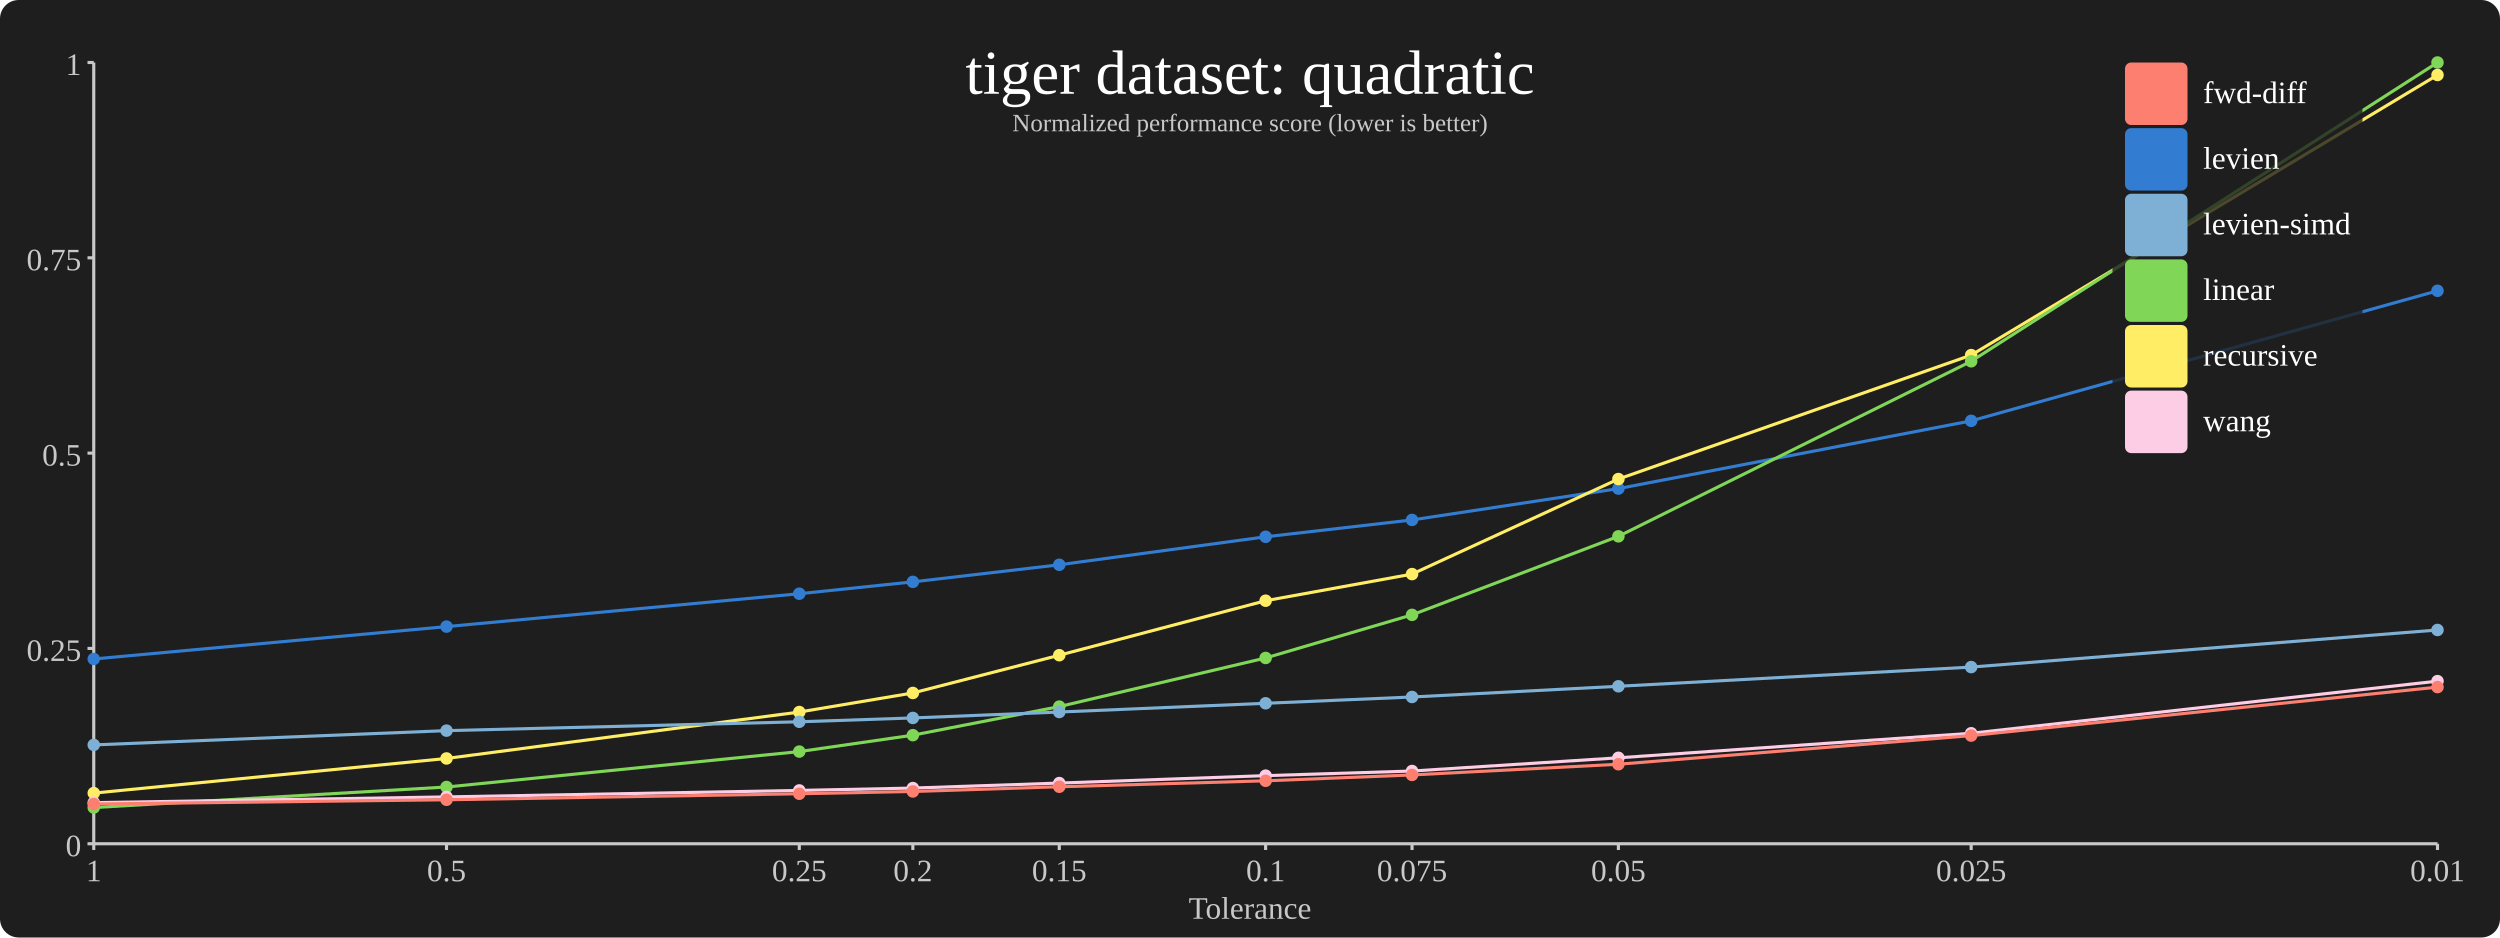
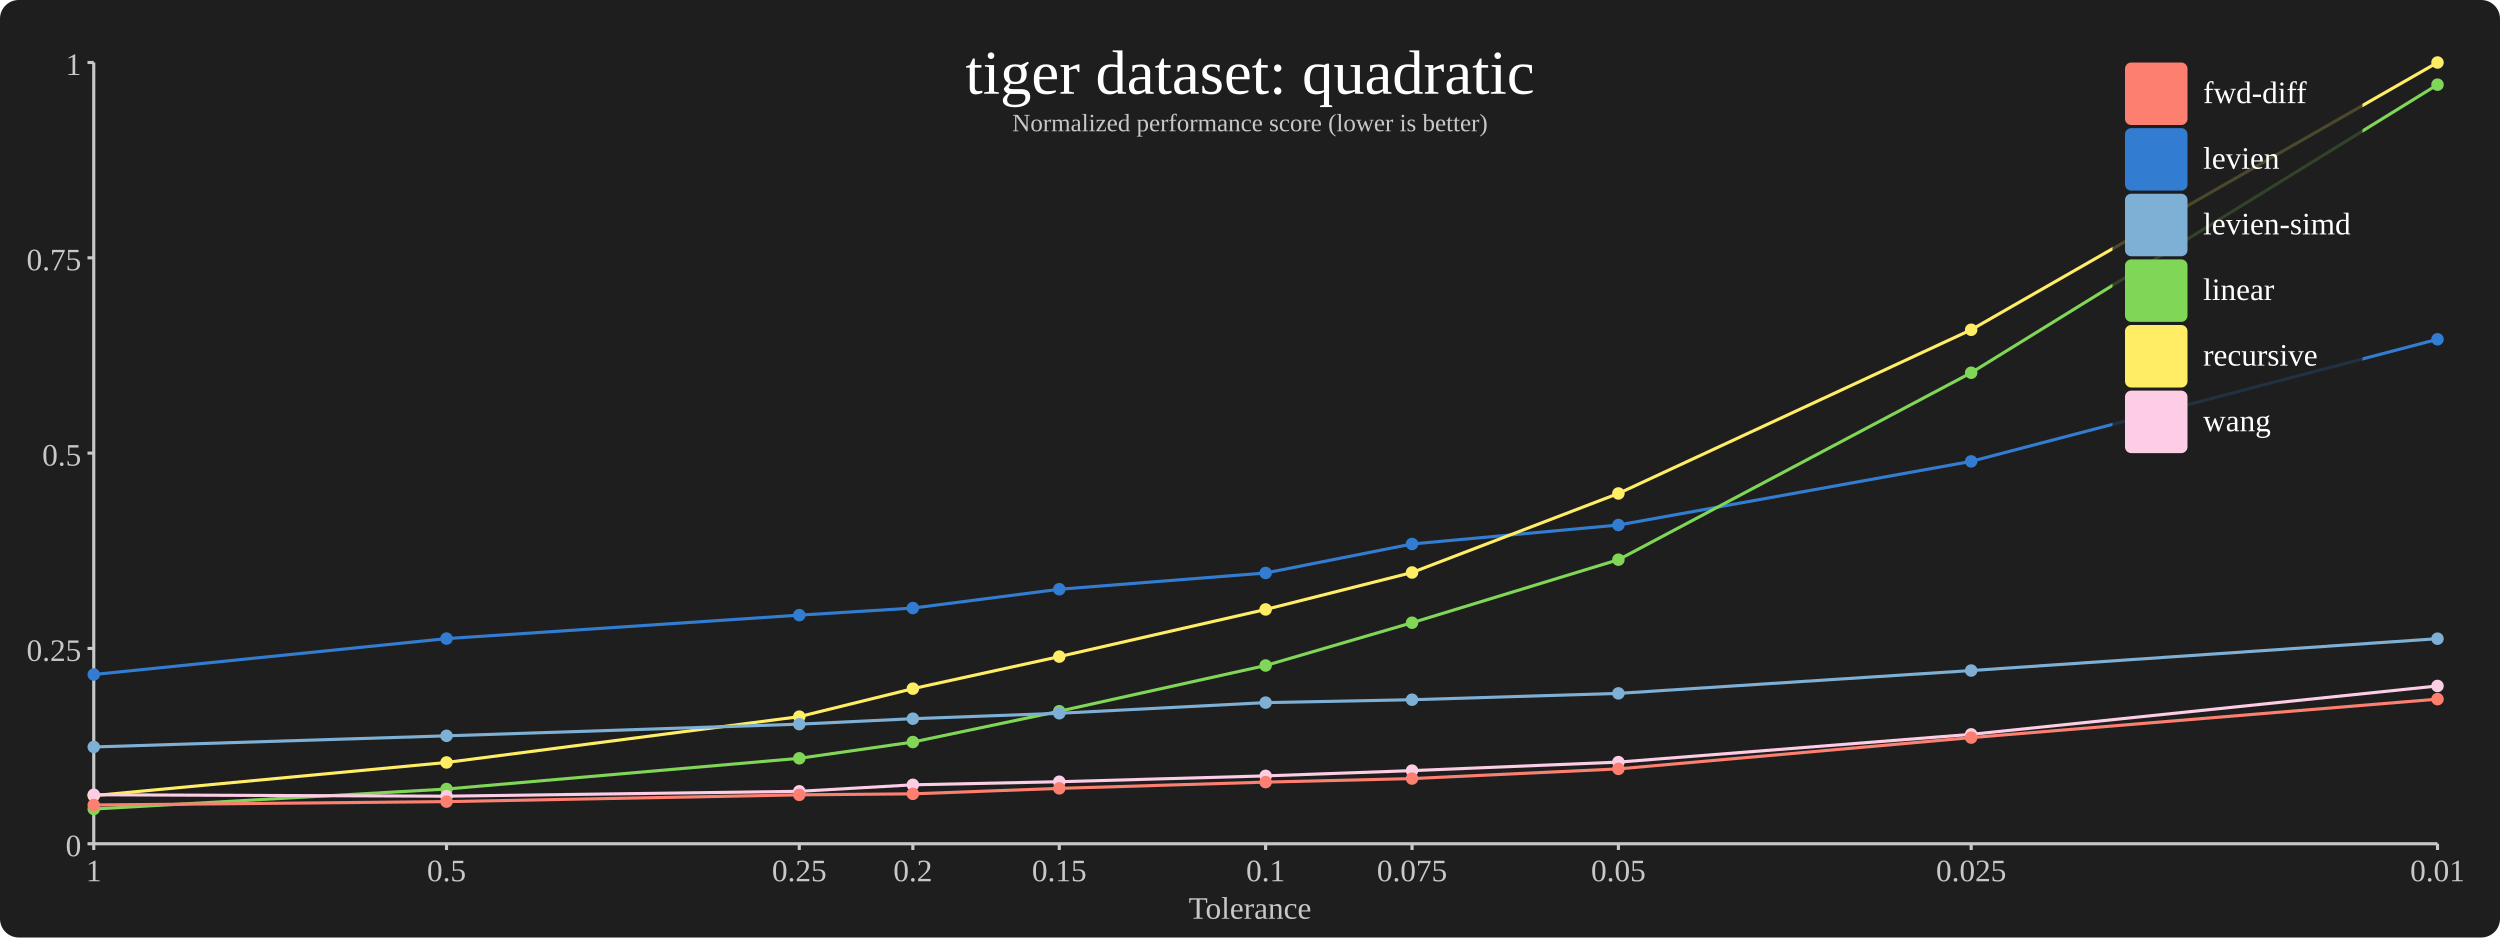
<svg xmlns="http://www.w3.org/2000/svg" viewBox="0 0 800 300">
  <rect x="0" y="0" width="800" height="300" ry="6" style="fill:rgb(30,30,30);stroke:none;fill-opacity:1;stroke-opacity:1;" />
  <path d="M 30 20 L 30 270" style="stroke:rgb(200,200,200);stroke-width:1" />
  <path d="M 30 270 L 780 270" style="stroke:rgb(200,200,200);stroke-width:1" />
  <path d="M 780 270 L 780 272" style="stroke:rgb(200,200,200);stroke-width:1" />
  <text x="780" y="282" style="font-size:10px;fill:rgb(200,200,200);text-anchor:middle;text-align:center;"> 0.01 </text>
  <path d="M 630.772 270 L 630.772 272" style="stroke:rgb(200,200,200);stroke-width:1" />
  <text x="630.772" y="282" style="font-size:10px;fill:rgb(200,200,200);text-anchor:middle;text-align:center;"> 0.025 </text>
  <path d="M 517.886 270 L 517.886 272" style="stroke:rgb(200,200,200);stroke-width:1" />
  <text x="517.886" y="282" style="font-size:10px;fill:rgb(200,200,200);text-anchor:middle;text-align:center;"> 0.05 </text>
  <path d="M 451.852 270 L 451.852 272" style="stroke:rgb(200,200,200);stroke-width:1" />
  <text x="451.852" y="282" style="font-size:10px;fill:rgb(200,200,200);text-anchor:middle;text-align:center;"> 0.075 </text>
  <path d="M 405 270 L 405 272" style="stroke:rgb(200,200,200);stroke-width:1" />
  <text x="405" y="282" style="font-size:10px;fill:rgb(200,200,200);text-anchor:middle;text-align:center;"> 0.1 </text>
  <path d="M 338.966 270 L 338.966 272" style="stroke:rgb(200,200,200);stroke-width:1" />
  <text x="338.966" y="282" style="font-size:10px;fill:rgb(200,200,200);text-anchor:middle;text-align:center;"> 0.15 </text>
  <path d="M 292.114 270 L 292.114 272" style="stroke:rgb(200,200,200);stroke-width:1" />
  <text x="292.114" y="282" style="font-size:10px;fill:rgb(200,200,200);text-anchor:middle;text-align:center;"> 0.2 </text>
  <path d="M 255.773 270 L 255.773 272" style="stroke:rgb(200,200,200);stroke-width:1" />
  <text x="255.773" y="282" style="font-size:10px;fill:rgb(200,200,200);text-anchor:middle;text-align:center;"> 0.25 </text>
  <path d="M 142.886 270 L 142.886 272" style="stroke:rgb(200,200,200);stroke-width:1" />
  <text x="142.886" y="282" style="font-size:10px;fill:rgb(200,200,200);text-anchor:middle;text-align:center;"> 0.5 </text>
  <path d="M 30 270 L 30 272" style="stroke:rgb(200,200,200);stroke-width:1" />
  <text x="30" y="282" style="font-size:10px;fill:rgb(200,200,200);text-anchor:middle;text-align:center;"> 1 </text>
  <path d="M 28 270 L 30 270" style="stroke:rgb(200,200,200);stroke-width:1" />
  <text x="26" y="274" style="font-size:10px;fill:rgb(200,200,200);text-anchor:end;text-align:right;"> 0 </text>
  <path d="M 28 207.5 L 30 207.5" style="stroke:rgb(200,200,200);stroke-width:1" />
  <text x="26" y="211.5" style="font-size:10px;fill:rgb(200,200,200);text-anchor:end;text-align:right;"> 0.25 </text>
  <path d="M 28 145 L 30 145" style="stroke:rgb(200,200,200);stroke-width:1" />
  <text x="26" y="149" style="font-size:10px;fill:rgb(200,200,200);text-anchor:end;text-align:right;"> 0.5 </text>
  <path d="M 28 82.5 L 30 82.5" style="stroke:rgb(200,200,200);stroke-width:1" />
  <text x="26" y="86.5" style="font-size:10px;fill:rgb(200,200,200);text-anchor:end;text-align:right;"> 0.75 </text>
  <path d="M 28 20 L 30 20" style="stroke:rgb(200,200,200);stroke-width:1" />
  <text x="26" y="24" style="font-size:10px;fill:rgb(200,200,200);text-anchor:end;text-align:right;"> 1 </text>
  <text x="400" y="294" style="font-size:10px;fill:rgb(200,200,200);text-anchor:middle;text-align:center;"> Tolerance </text>
-   <circle cx="780" cy="93.055" r="2" style="fill:rgb(50,125,209);stroke:none;fill-opacity:1;stroke-opacity:1;" />
-   <path d="M 780 93.055 L 630.772 134.675" style="stroke:rgb(50,125,209);stroke-width:1" />
-   <circle cx="630.772" cy="134.675" r="2" style="fill:rgb(50,125,209);stroke:none;fill-opacity:1;stroke-opacity:1;" />
-   <path d="M 630.772 134.675 L 517.886 156.353" style="stroke:rgb(50,125,209);stroke-width:1" />
-   <circle cx="517.886" cy="156.353" r="2" style="fill:rgb(50,125,209);stroke:none;fill-opacity:1;stroke-opacity:1;" />
-   <path d="M 517.886 156.353 L 451.852 166.377" style="stroke:rgb(50,125,209);stroke-width:1" />
-   <circle cx="451.852" cy="166.377" r="2" style="fill:rgb(50,125,209);stroke:none;fill-opacity:1;stroke-opacity:1;" />
-   <path d="M 451.852 166.377 L 405 171.77" style="stroke:rgb(50,125,209);stroke-width:1" />
-   <circle cx="405" cy="171.77" r="2" style="fill:rgb(50,125,209);stroke:none;fill-opacity:1;stroke-opacity:1;" />
-   <path d="M 405 171.77 L 338.966 180.728" style="stroke:rgb(50,125,209);stroke-width:1" />
-   <circle cx="338.966" cy="180.728" r="2" style="fill:rgb(50,125,209);stroke:none;fill-opacity:1;stroke-opacity:1;" />
-   <path d="M 338.966 180.728 L 292.114 186.195" style="stroke:rgb(50,125,209);stroke-width:1" />
-   <circle cx="292.114" cy="186.195" r="2" style="fill:rgb(50,125,209);stroke:none;fill-opacity:1;stroke-opacity:1;" />
-   <path d="M 292.114 186.195 L 255.773 189.99" style="stroke:rgb(50,125,209);stroke-width:1" />
-   <circle cx="255.773" cy="189.99" r="2" style="fill:rgb(50,125,209);stroke:none;fill-opacity:1;stroke-opacity:1;" />
-   <path d="M 255.773 189.99 L 142.886 200.51" style="stroke:rgb(50,125,209);stroke-width:1" />
-   <circle cx="142.886" cy="200.51" r="2" style="fill:rgb(50,125,209);stroke:none;fill-opacity:1;stroke-opacity:1;" />
-   <path d="M 142.886 200.51 L 30 210.868" style="stroke:rgb(50,125,209);stroke-width:1" />
-   <circle cx="30" cy="210.868" r="2" style="fill:rgb(50,125,209);stroke:none;fill-opacity:1;stroke-opacity:1;" />
-   <circle cx="780" cy="23.995" r="2" style="fill:rgb(255,238,101);stroke:none;fill-opacity:1;stroke-opacity:1;" />
-   <path d="M 780 23.995 L 630.772 113.635" style="stroke:rgb(255,238,101);stroke-width:1" />
-   <circle cx="630.772" cy="113.635" r="2" style="fill:rgb(255,238,101);stroke:none;fill-opacity:1;stroke-opacity:1;" />
-   <path d="M 630.772 113.635 L 517.886 153.298" style="stroke:rgb(255,238,101);stroke-width:1" />
-   <circle cx="517.886" cy="153.298" r="2" style="fill:rgb(255,238,101);stroke:none;fill-opacity:1;stroke-opacity:1;" />
-   <path d="M 517.886 153.298 L 451.852 183.707" style="stroke:rgb(255,238,101);stroke-width:1" />
-   <circle cx="451.852" cy="183.707" r="2" style="fill:rgb(255,238,101);stroke:none;fill-opacity:1;stroke-opacity:1;" />
-   <path d="M 451.852 183.707 L 405 192.23" style="stroke:rgb(255,238,101);stroke-width:1" />
-   <circle cx="405" cy="192.23" r="2" style="fill:rgb(255,238,101);stroke:none;fill-opacity:1;stroke-opacity:1;" />
-   <path d="M 405 192.23 L 338.966 209.667" style="stroke:rgb(255,238,101);stroke-width:1" />
-   <circle cx="338.966" cy="209.667" r="2" style="fill:rgb(255,238,101);stroke:none;fill-opacity:1;stroke-opacity:1;" />
-   <path d="M 338.966 209.667 L 292.114 221.748" style="stroke:rgb(255,238,101);stroke-width:1" />
-   <circle cx="292.114" cy="221.748" r="2" style="fill:rgb(255,238,101);stroke:none;fill-opacity:1;stroke-opacity:1;" />
-   <path d="M 292.114 221.748 L 255.773 227.85" style="stroke:rgb(255,238,101);stroke-width:1" />
-   <circle cx="255.773" cy="227.85" r="2" style="fill:rgb(255,238,101);stroke:none;fill-opacity:1;stroke-opacity:1;" />
-   <path d="M 255.773 227.85 L 142.886 242.708" style="stroke:rgb(255,238,101);stroke-width:1" />
-   <circle cx="142.886" cy="242.708" r="2" style="fill:rgb(255,238,101);stroke:none;fill-opacity:1;stroke-opacity:1;" />
-   <path d="M 142.886 242.708 L 30 253.787" style="stroke:rgb(255,238,101);stroke-width:1" />
-   <circle cx="30" cy="253.787" r="2" style="fill:rgb(255,238,101);stroke:none;fill-opacity:1;stroke-opacity:1;" />
-   <circle cx="780" cy="20" r="2" style="fill:rgb(128,214,87);stroke:none;fill-opacity:1;stroke-opacity:1;" />
-   <path d="M 780 20 L 630.772 115.61" style="stroke:rgb(128,214,87);stroke-width:1" />
-   <circle cx="630.772" cy="115.61" r="2" style="fill:rgb(128,214,87);stroke:none;fill-opacity:1;stroke-opacity:1;" />
-   <path d="M 630.772 115.61 L 517.886 171.625" style="stroke:rgb(128,214,87);stroke-width:1" />
-   <circle cx="517.886" cy="171.625" r="2" style="fill:rgb(128,214,87);stroke:none;fill-opacity:1;stroke-opacity:1;" />
-   <path d="M 517.886 171.625 L 451.852 196.755" style="stroke:rgb(128,214,87);stroke-width:1" />
-   <circle cx="451.852" cy="196.755" r="2" style="fill:rgb(128,214,87);stroke:none;fill-opacity:1;stroke-opacity:1;" />
-   <path d="M 451.852 196.755 L 405 210.548" style="stroke:rgb(128,214,87);stroke-width:1" />
-   <circle cx="405" cy="210.548" r="2" style="fill:rgb(128,214,87);stroke:none;fill-opacity:1;stroke-opacity:1;" />
-   <path d="M 405 210.548 L 338.966 226.107" style="stroke:rgb(128,214,87);stroke-width:1" />
-   <circle cx="338.966" cy="226.107" r="2" style="fill:rgb(128,214,87);stroke:none;fill-opacity:1;stroke-opacity:1;" />
-   <path d="M 338.966 226.107 L 292.114 235.255" style="stroke:rgb(128,214,87);stroke-width:1" />
-   <circle cx="292.114" cy="235.255" r="2" style="fill:rgb(128,214,87);stroke:none;fill-opacity:1;stroke-opacity:1;" />
-   <path d="M 292.114 235.255 L 255.773 240.502" style="stroke:rgb(128,214,87);stroke-width:1" />
-   <circle cx="255.773" cy="240.502" r="2" style="fill:rgb(128,214,87);stroke:none;fill-opacity:1;stroke-opacity:1;" />
-   <path d="M 255.773 240.502 L 142.886 251.84" style="stroke:rgb(128,214,87);stroke-width:1" />
-   <circle cx="142.886" cy="251.84" r="2" style="fill:rgb(128,214,87);stroke:none;fill-opacity:1;stroke-opacity:1;" />
-   <path d="M 142.886 251.84 L 30 258.415" style="stroke:rgb(128,214,87);stroke-width:1" />
-   <circle cx="30" cy="258.415" r="2" style="fill:rgb(128,214,87);stroke:none;fill-opacity:1;stroke-opacity:1;" />
-   <circle cx="780" cy="201.593" r="2" style="fill:rgb(126,176,213);stroke:none;fill-opacity:1;stroke-opacity:1;" />
-   <path d="M 780 201.593 L 630.772 213.465" style="stroke:rgb(126,176,213);stroke-width:1" />
-   <circle cx="630.772" cy="213.465" r="2" style="fill:rgb(126,176,213);stroke:none;fill-opacity:1;stroke-opacity:1;" />
-   <path d="M 630.772 213.465 L 517.886 219.61" style="stroke:rgb(126,176,213);stroke-width:1" />
-   <circle cx="517.886" cy="219.61" r="2" style="fill:rgb(126,176,213);stroke:none;fill-opacity:1;stroke-opacity:1;" />
-   <path d="M 517.886 219.61 L 451.852 223.035" style="stroke:rgb(126,176,213);stroke-width:1" />
-   <circle cx="451.852" cy="223.035" r="2" style="fill:rgb(126,176,213);stroke:none;fill-opacity:1;stroke-opacity:1;" />
-   <path d="M 451.852 223.035 L 405 225.05" style="stroke:rgb(126,176,213);stroke-width:1" />
-   <circle cx="405" cy="225.05" r="2" style="fill:rgb(126,176,213);stroke:none;fill-opacity:1;stroke-opacity:1;" />
-   <path d="M 405 225.05 L 338.966 227.845" style="stroke:rgb(126,176,213);stroke-width:1" />
-   <circle cx="338.966" cy="227.845" r="2" style="fill:rgb(126,176,213);stroke:none;fill-opacity:1;stroke-opacity:1;" />
-   <path d="M 338.966 227.845 L 292.114 229.74" style="stroke:rgb(126,176,213);stroke-width:1" />
-   <circle cx="292.114" cy="229.74" r="2" style="fill:rgb(126,176,213);stroke:none;fill-opacity:1;stroke-opacity:1;" />
-   <path d="M 292.114 229.74 L 255.773 230.97" style="stroke:rgb(126,176,213);stroke-width:1" />
-   <circle cx="255.773" cy="230.97" r="2" style="fill:rgb(126,176,213);stroke:none;fill-opacity:1;stroke-opacity:1;" />
-   <path d="M 255.773 230.97 L 142.886 233.803" style="stroke:rgb(126,176,213);stroke-width:1" />
-   <circle cx="142.886" cy="233.803" r="2" style="fill:rgb(126,176,213);stroke:none;fill-opacity:1;stroke-opacity:1;" />
-   <path d="M 142.886 233.803 L 30 238.368" style="stroke:rgb(126,176,213);stroke-width:1" />
-   <circle cx="30" cy="238.368" r="2" style="fill:rgb(126,176,213);stroke:none;fill-opacity:1;stroke-opacity:1;" />
-   <circle cx="780" cy="217.96" r="2" style="fill:rgb(253,204,229);stroke:none;fill-opacity:1;stroke-opacity:1;" />
-   <path d="M 780 217.96 L 630.772 234.643" style="stroke:rgb(253,204,229);stroke-width:1" />
-   <circle cx="630.772" cy="234.643" r="2" style="fill:rgb(253,204,229);stroke:none;fill-opacity:1;stroke-opacity:1;" />
-   <path d="M 630.772 234.643 L 517.886 242.495" style="stroke:rgb(253,204,229);stroke-width:1" />
-   <circle cx="517.886" cy="242.495" r="2" style="fill:rgb(253,204,229);stroke:none;fill-opacity:1;stroke-opacity:1;" />
-   <path d="M 517.886 242.495 L 451.852 246.725" style="stroke:rgb(253,204,229);stroke-width:1" />
-   <circle cx="451.852" cy="246.725" r="2" style="fill:rgb(253,204,229);stroke:none;fill-opacity:1;stroke-opacity:1;" />
-   <path d="M 451.852 246.725 L 405 248.202" style="stroke:rgb(253,204,229);stroke-width:1" />
-   <circle cx="405" cy="248.202" r="2" style="fill:rgb(253,204,229);stroke:none;fill-opacity:1;stroke-opacity:1;" />
-   <path d="M 405 248.202 L 338.966 250.58" style="stroke:rgb(253,204,229);stroke-width:1" />
-   <circle cx="338.966" cy="250.58" r="2" style="fill:rgb(253,204,229);stroke:none;fill-opacity:1;stroke-opacity:1;" />
-   <path d="M 338.966 250.58 L 292.114 252.18" style="stroke:rgb(253,204,229);stroke-width:1" />
-   <circle cx="292.114" cy="252.18" r="2" style="fill:rgb(253,204,229);stroke:none;fill-opacity:1;stroke-opacity:1;" />
-   <path d="M 292.114 252.18 L 255.773 252.933" style="stroke:rgb(253,204,229);stroke-width:1" />
-   <circle cx="255.773" cy="252.933" r="2" style="fill:rgb(253,204,229);stroke:none;fill-opacity:1;stroke-opacity:1;" />
-   <path d="M 255.773 252.933 L 142.886 255.01" style="stroke:rgb(253,204,229);stroke-width:1" />
-   <circle cx="142.886" cy="255.01" r="2" style="fill:rgb(253,204,229);stroke:none;fill-opacity:1;stroke-opacity:1;" />
-   <path d="M 142.886 255.01 L 30 256.837" style="stroke:rgb(253,204,229);stroke-width:1" />
-   <circle cx="30" cy="256.837" r="2" style="fill:rgb(253,204,229);stroke:none;fill-opacity:1;stroke-opacity:1;" />
-   <circle cx="780" cy="219.87" r="2" style="fill:rgb(253,127,111);stroke:none;fill-opacity:1;stroke-opacity:1;" />
-   <path d="M 780 219.87 L 630.772 235.393" style="stroke:rgb(253,127,111);stroke-width:1" />
-   <circle cx="630.772" cy="235.393" r="2" style="fill:rgb(253,127,111);stroke:none;fill-opacity:1;stroke-opacity:1;" />
-   <path d="M 630.772 235.393 L 517.886 244.555" style="stroke:rgb(253,127,111);stroke-width:1" />
-   <circle cx="517.886" cy="244.555" r="2" style="fill:rgb(253,127,111);stroke:none;fill-opacity:1;stroke-opacity:1;" />
-   <path d="M 517.886 244.555 L 451.852 247.978" style="stroke:rgb(253,127,111);stroke-width:1" />
-   <circle cx="451.852" cy="247.978" r="2" style="fill:rgb(253,127,111);stroke:none;fill-opacity:1;stroke-opacity:1;" />
-   <path d="M 451.852 247.978 L 405 249.857" style="stroke:rgb(253,127,111);stroke-width:1" />
-   <circle cx="405" cy="249.857" r="2" style="fill:rgb(253,127,111);stroke:none;fill-opacity:1;stroke-opacity:1;" />
-   <path d="M 405 249.857 L 338.966 251.762" style="stroke:rgb(253,127,111);stroke-width:1" />
-   <circle cx="338.966" cy="251.762" r="2" style="fill:rgb(253,127,111);stroke:none;fill-opacity:1;stroke-opacity:1;" />
-   <path d="M 338.966 251.762 L 292.114 253.272" style="stroke:rgb(253,127,111);stroke-width:1" />
-   <circle cx="292.114" cy="253.272" r="2" style="fill:rgb(253,127,111);stroke:none;fill-opacity:1;stroke-opacity:1;" />
-   <path d="M 292.114 253.272 L 255.773 254.002" style="stroke:rgb(253,127,111);stroke-width:1" />
-   <circle cx="255.773" cy="254.002" r="2" style="fill:rgb(253,127,111);stroke:none;fill-opacity:1;stroke-opacity:1;" />
-   <path d="M 255.773 254.002 L 142.886 255.928" style="stroke:rgb(253,127,111);stroke-width:1" />
-   <circle cx="142.886" cy="255.928" r="2" style="fill:rgb(253,127,111);stroke:none;fill-opacity:1;stroke-opacity:1;" />
-   <path d="M 142.886 255.928 L 30 257.285" style="stroke:rgb(253,127,111);stroke-width:1" />
-   <circle cx="30" cy="257.285" r="2" style="fill:rgb(253,127,111);stroke:none;fill-opacity:1;stroke-opacity:1;" />
+   <circle cx="780" cy="108.572" r="2" style="fill:rgb(50,125,209);stroke:none;fill-opacity:1;stroke-opacity:1;" />
+   <path d="M 780 108.572 L 630.772 147.637" style="stroke:rgb(50,125,209);stroke-width:1" />
+   <circle cx="630.772" cy="147.637" r="2" style="fill:rgb(50,125,209);stroke:none;fill-opacity:1;stroke-opacity:1;" />
+   <path d="M 630.772 147.637 L 517.886 168.002" style="stroke:rgb(50,125,209);stroke-width:1" />
+   <circle cx="517.886" cy="168.002" r="2" style="fill:rgb(50,125,209);stroke:none;fill-opacity:1;stroke-opacity:1;" />
+   <path d="M 517.886 168.002 L 451.852 174.07" style="stroke:rgb(50,125,209);stroke-width:1" />
+   <circle cx="451.852" cy="174.07" r="2" style="fill:rgb(50,125,209);stroke:none;fill-opacity:1;stroke-opacity:1;" />
+   <path d="M 451.852 174.07 L 405 183.353" style="stroke:rgb(50,125,209);stroke-width:1" />
+   <circle cx="405" cy="183.353" r="2" style="fill:rgb(50,125,209);stroke:none;fill-opacity:1;stroke-opacity:1;" />
+   <path d="M 405 183.353 L 338.966 188.56" style="stroke:rgb(50,125,209);stroke-width:1" />
+   <circle cx="338.966" cy="188.56" r="2" style="fill:rgb(50,125,209);stroke:none;fill-opacity:1;stroke-opacity:1;" />
+   <path d="M 338.966 188.56 L 292.114 194.582" style="stroke:rgb(50,125,209);stroke-width:1" />
+   <circle cx="292.114" cy="194.582" r="2" style="fill:rgb(50,125,209);stroke:none;fill-opacity:1;stroke-opacity:1;" />
+   <path d="M 292.114 194.582 L 255.773 196.843" style="stroke:rgb(50,125,209);stroke-width:1" />
+   <circle cx="255.773" cy="196.843" r="2" style="fill:rgb(50,125,209);stroke:none;fill-opacity:1;stroke-opacity:1;" />
+   <path d="M 255.773 196.843 L 142.886 204.35" style="stroke:rgb(50,125,209);stroke-width:1" />
+   <circle cx="142.886" cy="204.35" r="2" style="fill:rgb(50,125,209);stroke:none;fill-opacity:1;stroke-opacity:1;" />
+   <path d="M 142.886 204.35 L 30 215.84" style="stroke:rgb(50,125,209);stroke-width:1" />
+   <circle cx="30" cy="215.84" r="2" style="fill:rgb(50,125,209);stroke:none;fill-opacity:1;stroke-opacity:1;" />
+   <circle cx="780" cy="27.092" r="2" style="fill:rgb(128,214,87);stroke:none;fill-opacity:1;stroke-opacity:1;" />
+   <path d="M 780 27.092 L 630.772 119.278" style="stroke:rgb(128,214,87);stroke-width:1" />
+   <circle cx="630.772" cy="119.278" r="2" style="fill:rgb(128,214,87);stroke:none;fill-opacity:1;stroke-opacity:1;" />
+   <path d="M 630.772 119.278 L 517.886 179.1" style="stroke:rgb(128,214,87);stroke-width:1" />
+   <circle cx="517.886" cy="179.1" r="2" style="fill:rgb(128,214,87);stroke:none;fill-opacity:1;stroke-opacity:1;" />
+   <path d="M 517.886 179.1 L 451.852 199.27" style="stroke:rgb(128,214,87);stroke-width:1" />
+   <circle cx="451.852" cy="199.27" r="2" style="fill:rgb(128,214,87);stroke:none;fill-opacity:1;stroke-opacity:1;" />
+   <path d="M 451.852 199.27 L 405 212.96" style="stroke:rgb(128,214,87);stroke-width:1" />
+   <circle cx="405" cy="212.96" r="2" style="fill:rgb(128,214,87);stroke:none;fill-opacity:1;stroke-opacity:1;" />
+   <path d="M 405 212.96 L 338.966 227.59" style="stroke:rgb(128,214,87);stroke-width:1" />
+   <circle cx="338.966" cy="227.59" r="2" style="fill:rgb(128,214,87);stroke:none;fill-opacity:1;stroke-opacity:1;" />
+   <path d="M 338.966 227.59 L 292.114 237.455" style="stroke:rgb(128,214,87);stroke-width:1" />
+   <circle cx="292.114" cy="237.455" r="2" style="fill:rgb(128,214,87);stroke:none;fill-opacity:1;stroke-opacity:1;" />
+   <path d="M 292.114 237.455 L 255.773 242.655" style="stroke:rgb(128,214,87);stroke-width:1" />
+   <circle cx="255.773" cy="242.655" r="2" style="fill:rgb(128,214,87);stroke:none;fill-opacity:1;stroke-opacity:1;" />
+   <path d="M 255.773 242.655 L 142.886 252.49" style="stroke:rgb(128,214,87);stroke-width:1" />
+   <circle cx="142.886" cy="252.49" r="2" style="fill:rgb(128,214,87);stroke:none;fill-opacity:1;stroke-opacity:1;" />
+   <path d="M 142.886 252.49 L 30 258.88" style="stroke:rgb(128,214,87);stroke-width:1" />
+   <circle cx="30" cy="258.88" r="2" style="fill:rgb(128,214,87);stroke:none;fill-opacity:1;stroke-opacity:1;" />
+   <circle cx="780" cy="20" r="2" style="fill:rgb(255,238,101);stroke:none;fill-opacity:1;stroke-opacity:1;" />
+   <path d="M 780 20 L 630.772 105.528" style="stroke:rgb(255,238,101);stroke-width:1" />
+   <circle cx="630.772" cy="105.528" r="2" style="fill:rgb(255,238,101);stroke:none;fill-opacity:1;stroke-opacity:1;" />
+   <path d="M 630.772 105.528 L 517.886 157.907" style="stroke:rgb(255,238,101);stroke-width:1" />
+   <circle cx="517.886" cy="157.907" r="2" style="fill:rgb(255,238,101);stroke:none;fill-opacity:1;stroke-opacity:1;" />
+   <path d="M 517.886 157.907 L 451.852 183.198" style="stroke:rgb(255,238,101);stroke-width:1" />
+   <circle cx="451.852" cy="183.198" r="2" style="fill:rgb(255,238,101);stroke:none;fill-opacity:1;stroke-opacity:1;" />
+   <path d="M 451.852 183.198 L 405 195.022" style="stroke:rgb(255,238,101);stroke-width:1" />
+   <circle cx="405" cy="195.022" r="2" style="fill:rgb(255,238,101);stroke:none;fill-opacity:1;stroke-opacity:1;" />
+   <path d="M 405 195.022 L 338.966 210.11" style="stroke:rgb(255,238,101);stroke-width:1" />
+   <circle cx="338.966" cy="210.11" r="2" style="fill:rgb(255,238,101);stroke:none;fill-opacity:1;stroke-opacity:1;" />
+   <path d="M 338.966 210.11 L 292.114 220.37" style="stroke:rgb(255,238,101);stroke-width:1" />
+   <circle cx="292.114" cy="220.37" r="2" style="fill:rgb(255,238,101);stroke:none;fill-opacity:1;stroke-opacity:1;" />
+   <path d="M 292.114 220.37 L 255.773 229.322" style="stroke:rgb(255,238,101);stroke-width:1" />
+   <circle cx="255.773" cy="229.322" r="2" style="fill:rgb(255,238,101);stroke:none;fill-opacity:1;stroke-opacity:1;" />
+   <path d="M 255.773 229.322 L 142.886 243.985" style="stroke:rgb(255,238,101);stroke-width:1" />
+   <circle cx="142.886" cy="243.985" r="2" style="fill:rgb(255,238,101);stroke:none;fill-opacity:1;stroke-opacity:1;" />
+   <path d="M 142.886 243.985 L 30 254.597" style="stroke:rgb(255,238,101);stroke-width:1" />
+   <circle cx="30" cy="254.597" r="2" style="fill:rgb(255,238,101);stroke:none;fill-opacity:1;stroke-opacity:1;" />
+   <circle cx="780" cy="219.505" r="2" style="fill:rgb(253,204,229);stroke:none;fill-opacity:1;stroke-opacity:1;" />
+   <path d="M 780 219.505 L 630.772 234.988" style="stroke:rgb(253,204,229);stroke-width:1" />
+   <circle cx="630.772" cy="234.988" r="2" style="fill:rgb(253,204,229);stroke:none;fill-opacity:1;stroke-opacity:1;" />
+   <path d="M 630.772 234.988 L 517.886 243.873" style="stroke:rgb(253,204,229);stroke-width:1" />
+   <circle cx="517.886" cy="243.873" r="2" style="fill:rgb(253,204,229);stroke:none;fill-opacity:1;stroke-opacity:1;" />
+   <path d="M 517.886 243.873 L 451.852 246.597" style="stroke:rgb(253,204,229);stroke-width:1" />
+   <circle cx="451.852" cy="246.597" r="2" style="fill:rgb(253,204,229);stroke:none;fill-opacity:1;stroke-opacity:1;" />
+   <path d="M 451.852 246.597 L 405 248.28" style="stroke:rgb(253,204,229);stroke-width:1" />
+   <circle cx="405" cy="248.28" r="2" style="fill:rgb(253,204,229);stroke:none;fill-opacity:1;stroke-opacity:1;" />
+   <path d="M 405 248.28 L 338.966 250.15" style="stroke:rgb(253,204,229);stroke-width:1" />
+   <circle cx="338.966" cy="250.15" r="2" style="fill:rgb(253,204,229);stroke:none;fill-opacity:1;stroke-opacity:1;" />
+   <path d="M 338.966 250.15 L 292.114 251.14" style="stroke:rgb(253,204,229);stroke-width:1" />
+   <circle cx="292.114" cy="251.14" r="2" style="fill:rgb(253,204,229);stroke:none;fill-opacity:1;stroke-opacity:1;" />
+   <path d="M 292.114 251.14 L 255.773 253.218" style="stroke:rgb(253,204,229);stroke-width:1" />
+   <circle cx="255.773" cy="253.218" r="2" style="fill:rgb(253,204,229);stroke:none;fill-opacity:1;stroke-opacity:1;" />
+   <path d="M 255.773 253.218 L 142.886 254.78" style="stroke:rgb(253,204,229);stroke-width:1" />
+   <circle cx="142.886" cy="254.78" r="2" style="fill:rgb(253,204,229);stroke:none;fill-opacity:1;stroke-opacity:1;" />
+   <path d="M 142.886 254.78 L 30 254.325" style="stroke:rgb(253,204,229);stroke-width:1" />
+   <circle cx="30" cy="254.325" r="2" style="fill:rgb(253,204,229);stroke:none;fill-opacity:1;stroke-opacity:1;" />
+   <circle cx="780" cy="223.72" r="2" style="fill:rgb(253,127,111);stroke:none;fill-opacity:1;stroke-opacity:1;" />
+   <path d="M 780 223.72 L 630.772 236.03" style="stroke:rgb(253,127,111);stroke-width:1" />
+   <circle cx="630.772" cy="236.03" r="2" style="fill:rgb(253,127,111);stroke:none;fill-opacity:1;stroke-opacity:1;" />
+   <path d="M 630.772 236.03 L 517.886 246.042" style="stroke:rgb(253,127,111);stroke-width:1" />
+   <circle cx="517.886" cy="246.042" r="2" style="fill:rgb(253,127,111);stroke:none;fill-opacity:1;stroke-opacity:1;" />
+   <path d="M 517.886 246.042 L 451.852 249.14" style="stroke:rgb(253,127,111);stroke-width:1" />
+   <circle cx="451.852" cy="249.14" r="2" style="fill:rgb(253,127,111);stroke:none;fill-opacity:1;stroke-opacity:1;" />
+   <path d="M 451.852 249.14 L 405 250.278" style="stroke:rgb(253,127,111);stroke-width:1" />
+   <circle cx="405" cy="250.278" r="2" style="fill:rgb(253,127,111);stroke:none;fill-opacity:1;stroke-opacity:1;" />
+   <path d="M 405 250.278 L 338.966 252.278" style="stroke:rgb(253,127,111);stroke-width:1" />
+   <circle cx="338.966" cy="252.278" r="2" style="fill:rgb(253,127,111);stroke:none;fill-opacity:1;stroke-opacity:1;" />
+   <path d="M 338.966 252.278 L 292.114 254.025" style="stroke:rgb(253,127,111);stroke-width:1" />
+   <circle cx="292.114" cy="254.025" r="2" style="fill:rgb(253,127,111);stroke:none;fill-opacity:1;stroke-opacity:1;" />
+   <path d="M 292.114 254.025 L 255.773 254.35" style="stroke:rgb(253,127,111);stroke-width:1" />
+   <circle cx="255.773" cy="254.35" r="2" style="fill:rgb(253,127,111);stroke:none;fill-opacity:1;stroke-opacity:1;" />
+   <path d="M 255.773 254.35 L 142.886 256.517" style="stroke:rgb(253,127,111);stroke-width:1" />
+   <circle cx="142.886" cy="256.517" r="2" style="fill:rgb(253,127,111);stroke:none;fill-opacity:1;stroke-opacity:1;" />
+   <path d="M 142.886 256.517 L 30 257.598" style="stroke:rgb(253,127,111);stroke-width:1" />
+   <circle cx="30" cy="257.598" r="2" style="fill:rgb(253,127,111);stroke:none;fill-opacity:1;stroke-opacity:1;" />
+   <circle cx="780" cy="204.38" r="2" style="fill:rgb(126,176,213);stroke:none;fill-opacity:1;stroke-opacity:1;" />
+   <path d="M 780 204.38 L 630.772 214.57" style="stroke:rgb(126,176,213);stroke-width:1" />
+   <circle cx="630.772" cy="214.57" r="2" style="fill:rgb(126,176,213);stroke:none;fill-opacity:1;stroke-opacity:1;" />
+   <path d="M 630.772 214.57 L 517.886 221.88" style="stroke:rgb(126,176,213);stroke-width:1" />
+   <circle cx="517.886" cy="221.88" r="2" style="fill:rgb(126,176,213);stroke:none;fill-opacity:1;stroke-opacity:1;" />
+   <path d="M 517.886 221.88 L 451.852 223.907" style="stroke:rgb(126,176,213);stroke-width:1" />
+   <circle cx="451.852" cy="223.907" r="2" style="fill:rgb(126,176,213);stroke:none;fill-opacity:1;stroke-opacity:1;" />
+   <path d="M 451.852 223.907 L 405 224.835" style="stroke:rgb(126,176,213);stroke-width:1" />
+   <circle cx="405" cy="224.835" r="2" style="fill:rgb(126,176,213);stroke:none;fill-opacity:1;stroke-opacity:1;" />
+   <path d="M 405 224.835 L 338.966 228.248" style="stroke:rgb(126,176,213);stroke-width:1" />
+   <circle cx="338.966" cy="228.248" r="2" style="fill:rgb(126,176,213);stroke:none;fill-opacity:1;stroke-opacity:1;" />
+   <path d="M 338.966 228.248 L 292.114 229.978" style="stroke:rgb(126,176,213);stroke-width:1" />
+   <circle cx="292.114" cy="229.978" r="2" style="fill:rgb(126,176,213);stroke:none;fill-opacity:1;stroke-opacity:1;" />
+   <path d="M 292.114 229.978 L 255.773 231.728" style="stroke:rgb(126,176,213);stroke-width:1" />
+   <circle cx="255.773" cy="231.728" r="2" style="fill:rgb(126,176,213);stroke:none;fill-opacity:1;stroke-opacity:1;" />
+   <path d="M 255.773 231.728 L 142.886 235.463" style="stroke:rgb(126,176,213);stroke-width:1" />
+   <circle cx="142.886" cy="235.463" r="2" style="fill:rgb(126,176,213);stroke:none;fill-opacity:1;stroke-opacity:1;" />
+   <path d="M 142.886 235.463 L 30 239.028" style="stroke:rgb(126,176,213);stroke-width:1" />
+   <circle cx="30" cy="239.028" r="2" style="fill:rgb(126,176,213);stroke:none;fill-opacity:1;stroke-opacity:1;" />
  <rect x="676" y="16" width="80" height="133" ry="4" style="fill:rgb(30,30,30);stroke:none;fill-opacity:0.8;stroke-opacity:1;" />
  <rect x="680" y="20" width="20" height="20" ry="2" style="fill:rgb(253,127,111);stroke:none;fill-opacity:1;stroke-opacity:1;" />
  <text x="705" y="33" style="font-size:10px;fill:rgb(255,255,255);text-anchor:start;text-align:left;"> fwd-diff </text>
  <rect x="680" y="41" width="20" height="20" ry="2" style="fill:rgb(50,125,209);stroke:none;fill-opacity:1;stroke-opacity:1;" />
  <text x="705" y="54" style="font-size:10px;fill:rgb(255,255,255);text-anchor:start;text-align:left;"> levien </text>
  <rect x="680" y="62" width="20" height="20" ry="2" style="fill:rgb(126,176,213);stroke:none;fill-opacity:1;stroke-opacity:1;" />
  <text x="705" y="75" style="font-size:10px;fill:rgb(255,255,255);text-anchor:start;text-align:left;"> levien-simd </text>
  <rect x="680" y="83" width="20" height="20" ry="2" style="fill:rgb(128,214,87);stroke:none;fill-opacity:1;stroke-opacity:1;" />
  <text x="705" y="96" style="font-size:10px;fill:rgb(255,255,255);text-anchor:start;text-align:left;"> linear </text>
  <rect x="680" y="104" width="20" height="20" ry="2" style="fill:rgb(255,238,101);stroke:none;fill-opacity:1;stroke-opacity:1;" />
  <text x="705" y="117" style="font-size:10px;fill:rgb(255,255,255);text-anchor:start;text-align:left;"> recursive </text>
  <rect x="680" y="125" width="20" height="20" ry="2" style="fill:rgb(253,204,229);stroke:none;fill-opacity:1;stroke-opacity:1;" />
  <text x="705" y="138" style="font-size:10px;fill:rgb(255,255,255);text-anchor:start;text-align:left;"> wang </text>
  <text x="400" y="30" style="font-size:20px;fill:rgb(255,255,255);text-anchor:middle;text-align:center;"> tiger dataset: quadratic </text>
  <text x="400" y="42" style="font-size:8px;fill:rgb(200,200,200);text-anchor:middle;text-align:center;"> Normalized performance score (lower is better) </text>
</svg>
